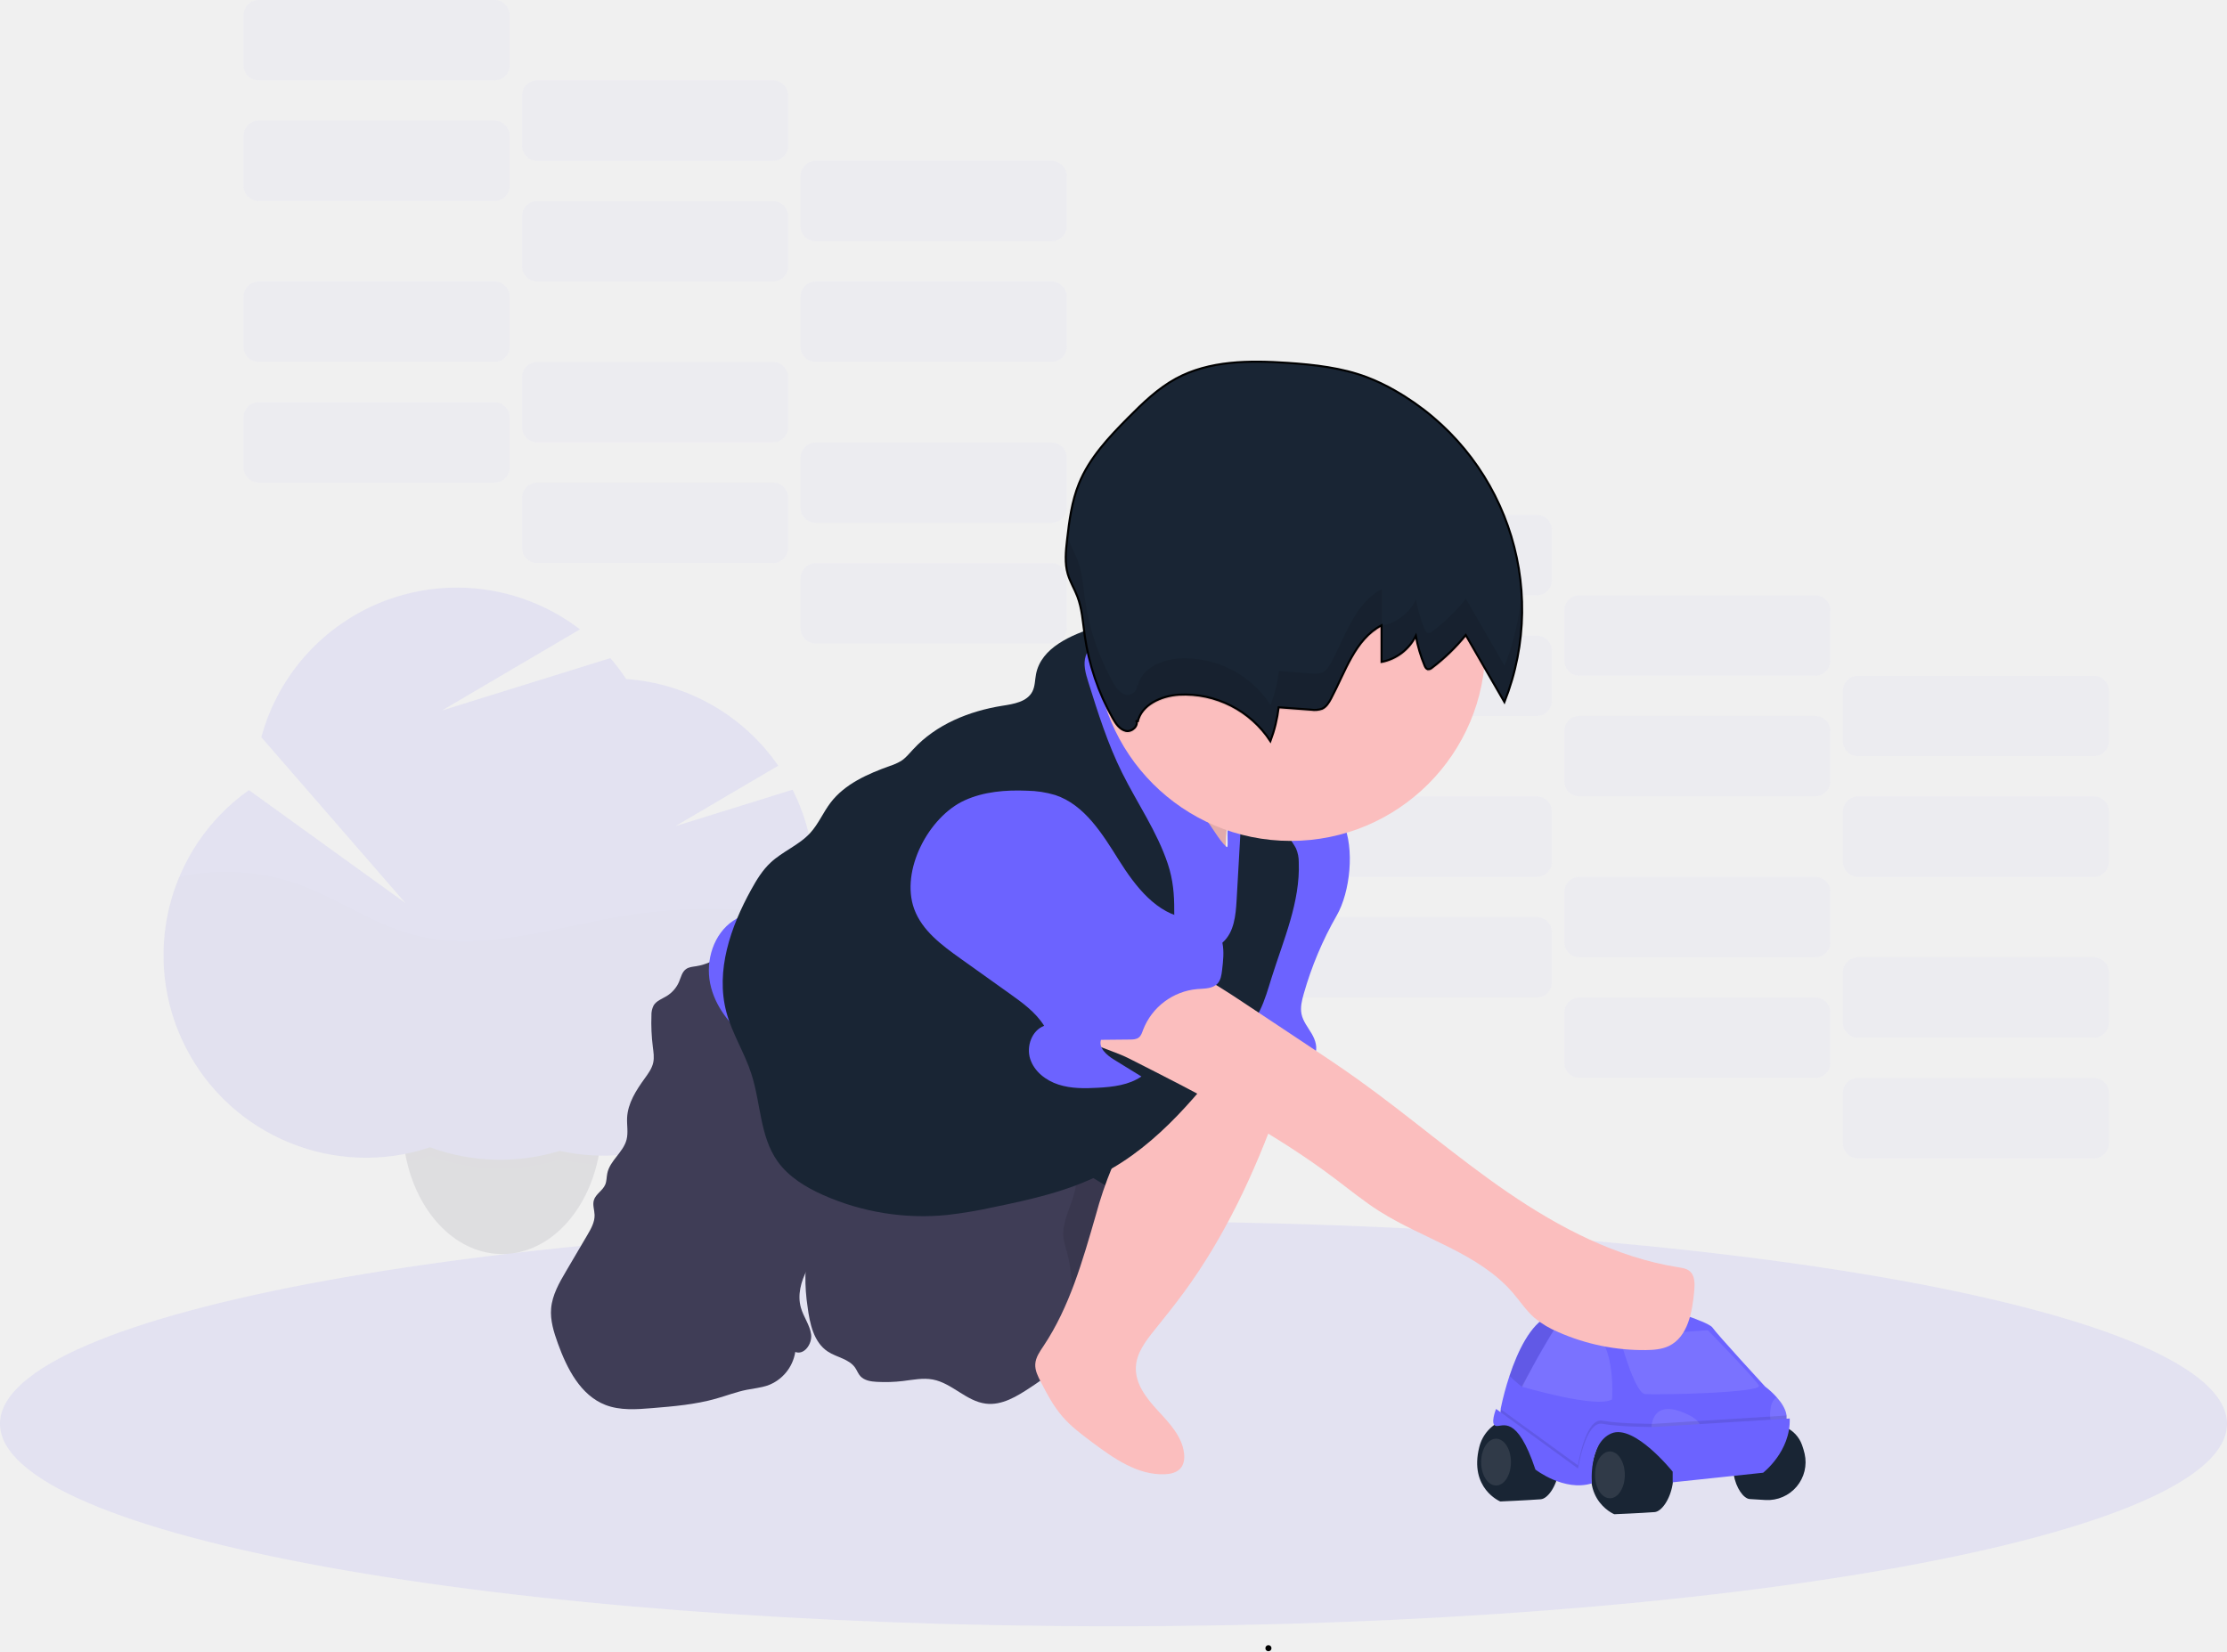
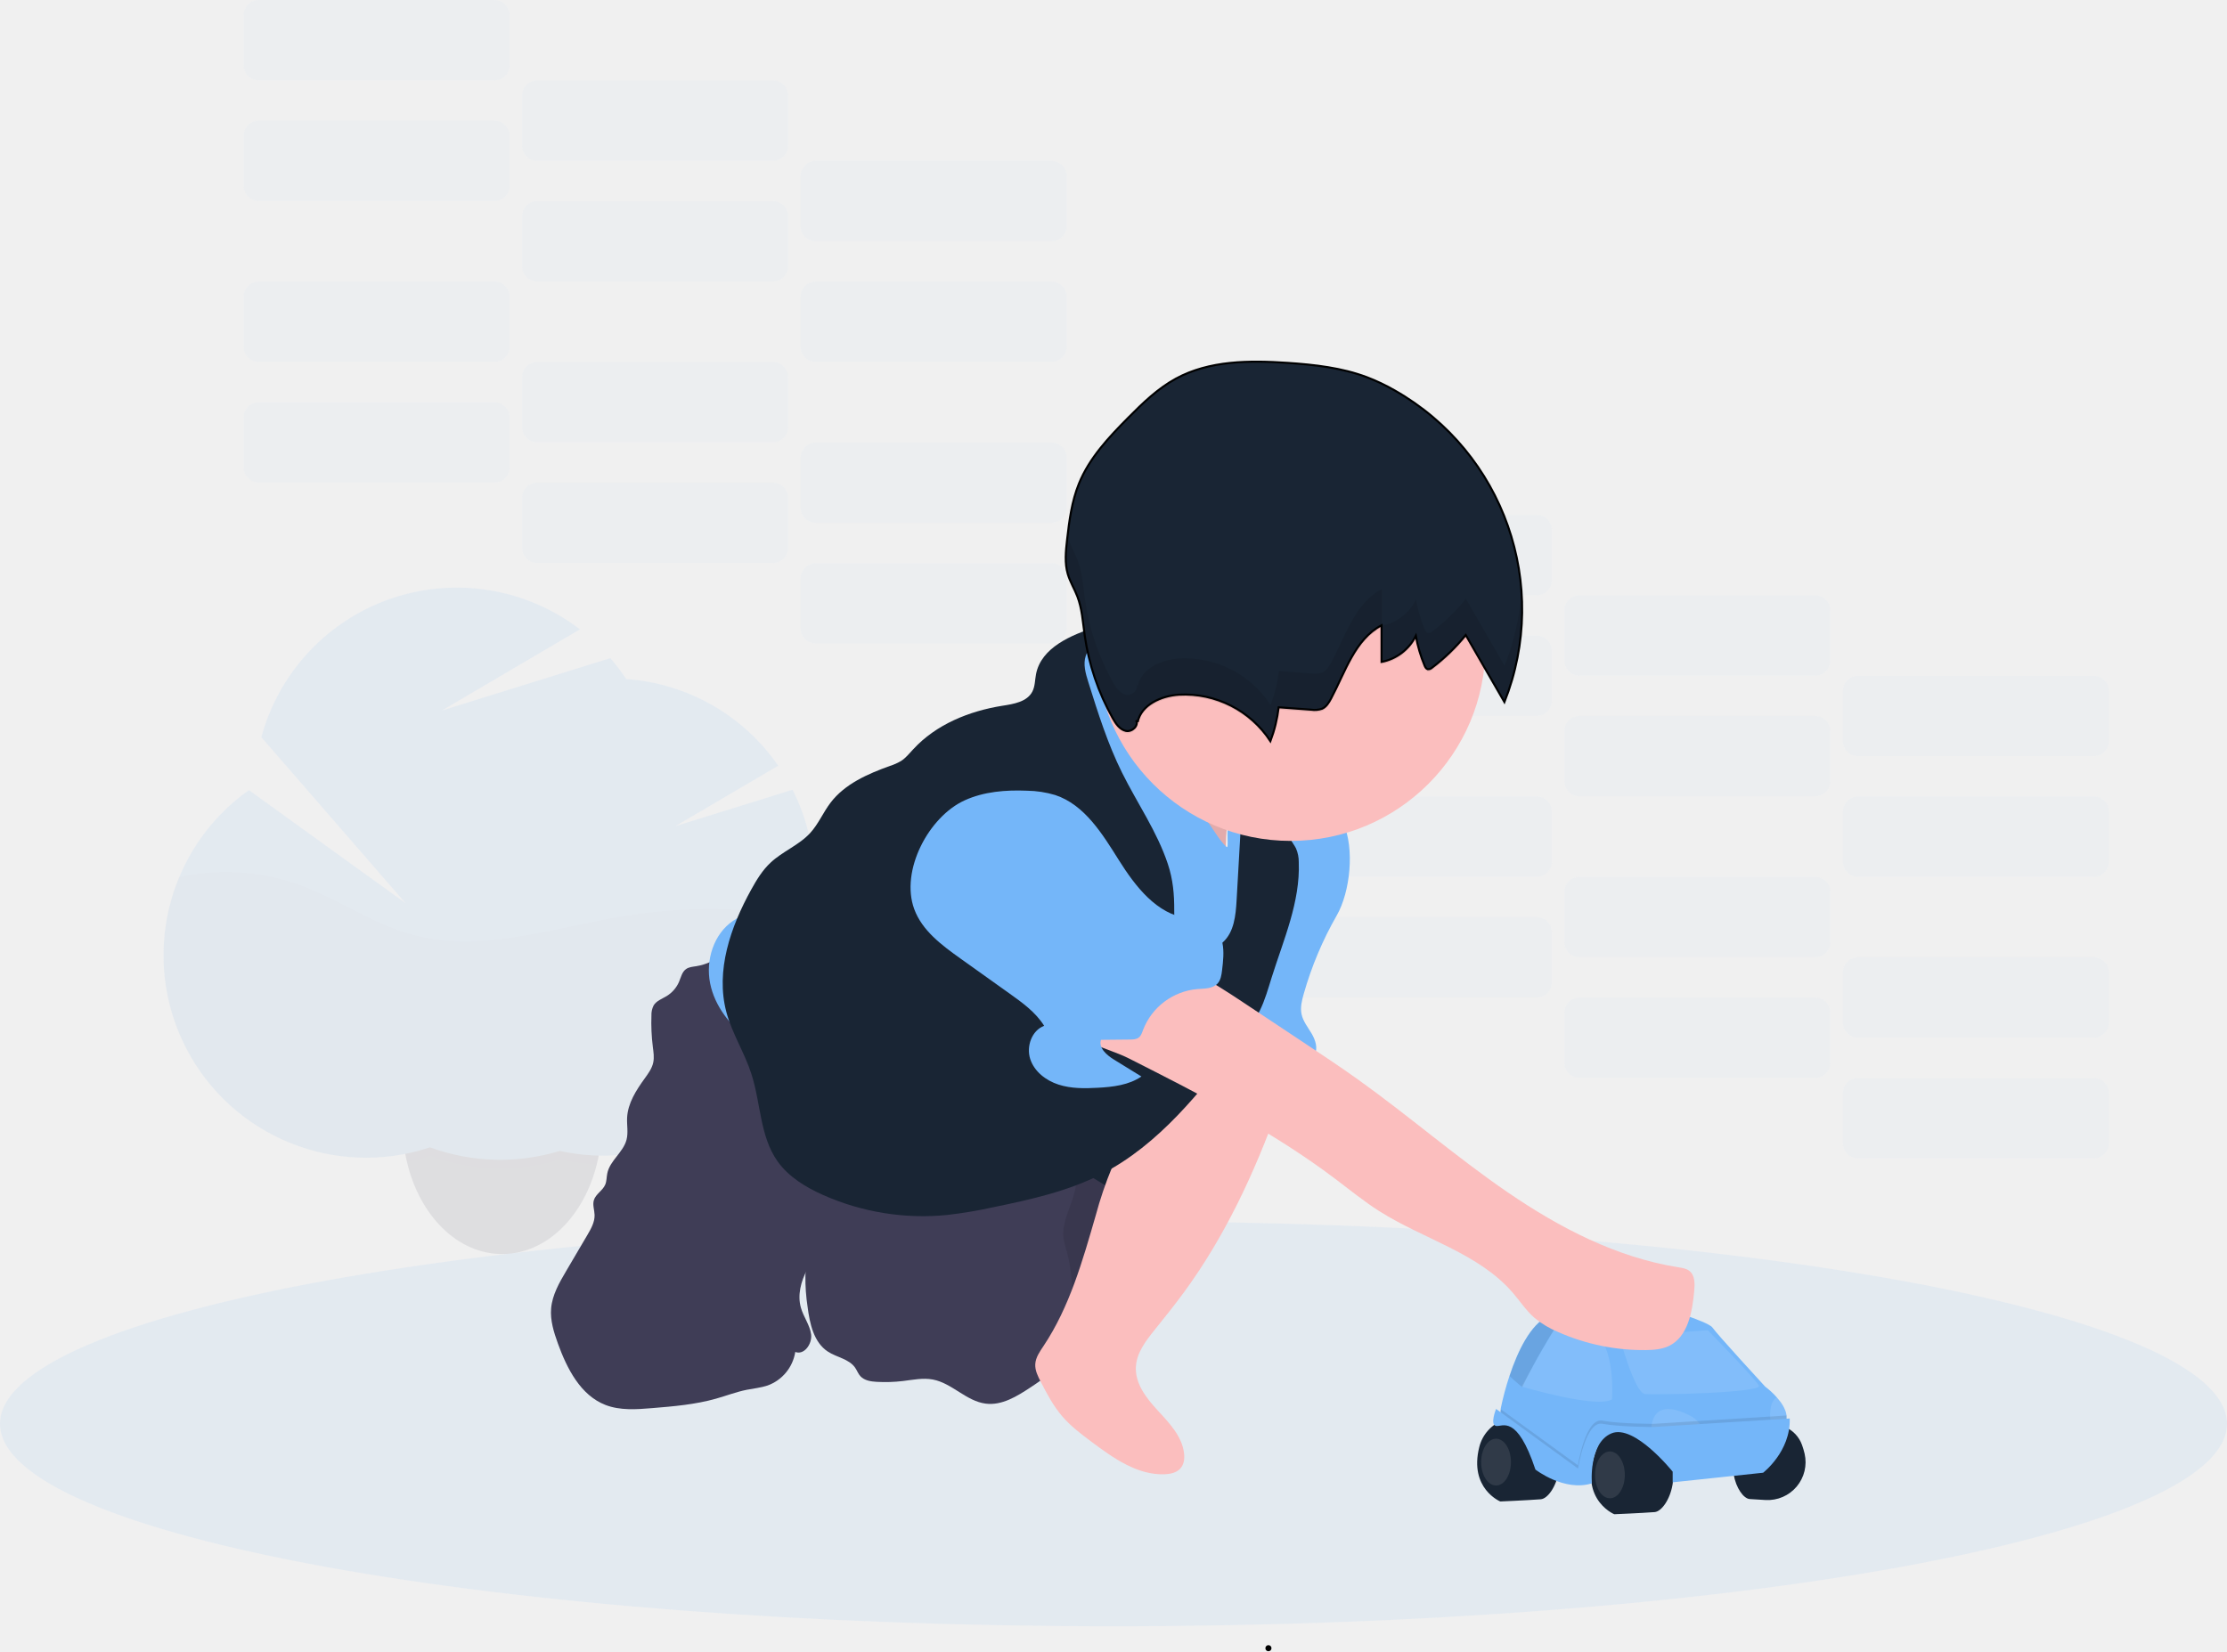
<svg xmlns="http://www.w3.org/2000/svg" id="a7bd4c2a-60cb-483d-8f1a-f087731eba23" data-name="Layer 1" width="1094" height="811.38" viewBox="0 0 1094 811.38">
  <g opacity="0.3">
    <rect x="631.64" y="450.62" width="130.73" height="39.52" rx="7.43" fill="#f2f2f2" />
    <rect x="768.45" y="490.14" width="130.73" height="39.52" rx="7.43" fill="#f2f2f2" />
    <rect x="905.27" y="529.67" width="130.73" height="39.52" rx="7.43" fill="#f2f2f2" />
    <rect x="631.64" y="391.33" width="130.73" height="39.52" rx="7.43" fill="#f2f2f2" />
    <rect x="768.45" y="430.86" width="130.73" height="39.52" rx="7.43" fill="#f2f2f2" />
    <rect x="905.27" y="470.38" width="130.73" height="39.52" rx="7.43" fill="#f2f2f2" />
    <rect x="631.64" y="312.29" width="130.73" height="39.52" rx="7.43" fill="#f2f2f2" />
    <rect x="768.45" y="351.81" width="130.73" height="39.52" rx="7.43" fill="#f2f2f2" />
    <rect x="905.27" y="391.33" width="130.73" height="39.52" rx="7.43" fill="#f2f2f2" />
    <rect x="631.64" y="253" width="130.73" height="39.52" rx="7.43" fill="#f2f2f2" />
    <rect x="768.45" y="292.52" width="130.73" height="39.52" rx="7.43" fill="#f2f2f2" />
    <rect x="905.27" y="332.05" width="130.73" height="39.52" rx="7.43" fill="#f2f2f2" />
-     <rect x="631.64" y="450.62" width="130.73" height="39.52" rx="7.43" fill="#6c63ff" opacity="0.1" />
-     <rect x="768.45" y="490.14" width="130.73" height="39.52" rx="7.43" fill="#6c63ff" opacity="0.1" />
-     <rect x="905.27" y="529.67" width="130.73" height="39.52" rx="7.43" fill="#6c63ff" opacity="0.1" />
-     <rect x="631.64" y="391.33" width="130.73" height="39.52" rx="7.43" fill="#6c63ff" opacity="0.1" />
-     <rect x="768.45" y="430.86" width="130.73" height="39.52" rx="7.43" fill="#6c63ff" opacity="0.1" />
-     <rect x="905.27" y="470.38" width="130.73" height="39.52" rx="7.43" fill="#6c63ff" opacity="0.1" />
-     <rect x="631.64" y="312.29" width="130.73" height="39.52" rx="7.43" fill="#6c63ff" opacity="0.1" />
-     <rect x="768.45" y="351.81" width="130.73" height="39.52" rx="7.43" fill="#6c63ff" opacity="0.1" />
-     <rect x="905.27" y="391.33" width="130.73" height="39.52" rx="7.43" fill="#6c63ff" opacity="0.1" />
-     <rect x="631.64" y="253" width="130.73" height="39.52" rx="7.43" fill="#6c63ff" opacity="0.1" />
-     <rect x="768.45" y="292.52" width="130.73" height="39.52" rx="7.43" fill="#6c63ff" opacity="0.1" />
-     <rect x="905.27" y="332.05" width="130.73" height="39.52" rx="7.43" fill="#6c63ff" opacity="0.1" />
+     <rect x="631.64" y="450.62" width="130.73" height="39.52" rx="7.43" fill="#74b6f9" opacity="0.1" />
+     <rect x="768.45" y="490.14" width="130.73" height="39.52" rx="7.43" fill="#74b6f9" opacity="0.1" />
+     <rect x="905.27" y="529.67" width="130.73" height="39.52" rx="7.43" fill="#74b6f9" opacity="0.1" />
+     <rect x="631.64" y="391.33" width="130.73" height="39.52" rx="7.43" fill="#74b6f9" opacity="0.1" />
+     <rect x="768.45" y="430.86" width="130.73" height="39.52" rx="7.43" fill="#74b6f9" opacity="0.1" />
+     <rect x="905.27" y="470.38" width="130.73" height="39.52" rx="7.43" fill="#74b6f9" opacity="0.1" />
+     <rect x="631.64" y="312.29" width="130.73" height="39.52" rx="7.43" fill="#74b6f9" opacity="0.1" />
+     <rect x="768.45" y="351.81" width="130.73" height="39.52" rx="7.43" fill="#74b6f9" opacity="0.1" />
+     <rect x="905.27" y="391.33" width="130.73" height="39.52" rx="7.43" fill="#74b6f9" opacity="0.1" />
+     <rect x="631.64" y="253" width="130.73" height="39.52" rx="7.43" fill="#74b6f9" opacity="0.1" />
+     <rect x="768.45" y="292.52" width="130.73" height="39.52" rx="7.43" fill="#74b6f9" opacity="0.1" />
+     <rect x="905.27" y="332.05" width="130.73" height="39.52" rx="7.43" fill="#74b6f9" opacity="0.1" />
  </g>
  <g opacity="0.3">
    <rect x="119.64" y="197.62" width="130.73" height="39.52" rx="7.43" fill="#f2f2f2" />
    <rect x="256.45" y="237.14" width="130.73" height="39.52" rx="7.43" fill="#f2f2f2" />
    <rect x="393.27" y="276.67" width="130.73" height="39.52" rx="7.43" fill="#f2f2f2" />
    <rect x="119.64" y="138.33" width="130.73" height="39.52" rx="7.43" fill="#f2f2f2" />
    <rect x="256.45" y="177.86" width="130.73" height="39.52" rx="7.43" fill="#f2f2f2" />
    <rect x="393.27" y="217.38" width="130.73" height="39.52" rx="7.43" fill="#f2f2f2" />
    <rect x="119.64" y="59.29" width="130.73" height="39.52" rx="7.43" fill="#f2f2f2" />
    <rect x="256.45" y="98.81" width="130.73" height="39.52" rx="7.43" fill="#f2f2f2" />
    <rect x="393.27" y="138.33" width="130.73" height="39.52" rx="7.43" fill="#f2f2f2" />
    <rect x="119.64" width="130.73" height="39.52" rx="7.43" fill="#f2f2f2" />
    <rect x="256.45" y="39.52" width="130.73" height="39.52" rx="7.43" fill="#f2f2f2" />
    <rect x="393.27" y="79.05" width="130.73" height="39.52" rx="7.43" fill="#f2f2f2" />
-     <rect x="119.64" y="197.62" width="130.73" height="39.52" rx="7.43" fill="#6c63ff" opacity="0.1" />
-     <rect x="256.45" y="237.14" width="130.73" height="39.52" rx="7.43" fill="#6c63ff" opacity="0.1" />
-     <rect x="393.27" y="276.67" width="130.73" height="39.52" rx="7.43" fill="#6c63ff" opacity="0.1" />
-     <rect x="119.64" y="138.33" width="130.73" height="39.52" rx="7.43" fill="#6c63ff" opacity="0.1" />
-     <rect x="256.45" y="177.86" width="130.73" height="39.52" rx="7.43" fill="#6c63ff" opacity="0.1" />
-     <rect x="393.27" y="217.38" width="130.73" height="39.52" rx="7.43" fill="#6c63ff" opacity="0.1" />
-     <rect x="119.64" y="59.29" width="130.73" height="39.52" rx="7.43" fill="#6c63ff" opacity="0.1" />
-     <rect x="256.45" y="98.81" width="130.73" height="39.52" rx="7.43" fill="#6c63ff" opacity="0.1" />
-     <rect x="393.27" y="138.33" width="130.73" height="39.52" rx="7.43" fill="#6c63ff" opacity="0.1" />
-     <rect x="119.64" width="130.73" height="39.52" rx="7.43" fill="#6c63ff" opacity="0.1" />
-     <rect x="256.45" y="39.52" width="130.73" height="39.52" rx="7.43" fill="#6c63ff" opacity="0.1" />
-     <rect x="393.27" y="79.05" width="130.73" height="39.52" rx="7.43" fill="#6c63ff" opacity="0.1" />
+     <rect x="119.64" y="197.62" width="130.73" height="39.52" rx="7.43" fill="#74b6f9" opacity="0.1" />
+     <rect x="256.45" y="237.14" width="130.73" height="39.52" rx="7.43" fill="#74b6f9" opacity="0.1" />
+     <rect x="393.27" y="276.67" width="130.73" height="39.52" rx="7.43" fill="#74b6f9" opacity="0.1" />
+     <rect x="119.64" y="138.33" width="130.73" height="39.52" rx="7.43" fill="#74b6f9" opacity="0.1" />
+     <rect x="256.45" y="177.86" width="130.73" height="39.52" rx="7.43" fill="#74b6f9" opacity="0.1" />
+     <rect x="393.27" y="217.38" width="130.73" height="39.52" rx="7.43" fill="#74b6f9" opacity="0.1" />
+     <rect x="119.64" y="59.29" width="130.73" height="39.52" rx="7.43" fill="#74b6f9" opacity="0.1" />
+     <rect x="256.45" y="98.81" width="130.73" height="39.52" rx="7.43" fill="#74b6f9" opacity="0.1" />
+     <rect x="393.27" y="138.33" width="130.73" height="39.52" rx="7.43" fill="#74b6f9" opacity="0.1" />
+     <rect x="119.64" width="130.73" height="39.52" rx="7.43" fill="#74b6f9" opacity="0.1" />
+     <rect x="256.45" y="39.52" width="130.73" height="39.52" rx="7.43" fill="#74b6f9" opacity="0.1" />
+     <rect x="393.27" y="79.05" width="130.73" height="39.52" rx="7.43" fill="#74b6f9" opacity="0.1" />
  </g>
  <g opacity="0.1">
    <path d="M348.61,597.26a80.56,80.56,0,0,1-1.74,16.87c-.22,1-.46,2.07-.7,3.07-6.17,24.77-23.6,42.89-44.39,44-.69,0-1.39.06-2.11.06-22,0-40.58-19-46.71-45.08-.18-.7-.33-1.39-.48-2.09a80.56,80.56,0,0,1-1.74-16.87c0-35.39,21.9-64,48.93-64S348.61,561.87,348.61,597.26Z" transform="translate(-53 -45.06)" fill="#3f3d56" />
    <path d="M348.61,597.26a80.56,80.56,0,0,1-1.74,16.87c-.22,1-.46,2.07-.7,3.07-.74,0-1.46,0-2.19-.09a99.36,99.36,0,0,1-16-2.19,98.49,98.49,0,0,1-14.27,3.26,100.29,100.29,0,0,1-11.18,1c-1.26,0-2.52.07-3.78.07a102.12,102.12,0,0,1-13.4-.89,99,99,0,0,1-21-5.22,98.21,98.21,0,0,1-11.35,3c-.18-.7-.33-1.39-.48-2.09a80.56,80.56,0,0,1-1.74-16.87c0-35.39,21.9-64,48.93-64S348.61,561.87,348.61,597.26Z" transform="translate(-53 -45.06)" opacity="0.1" />
-     <path d="M453,477.93a99.07,99.07,0,0,0-10.65-44.82L384.8,451l50.51-29.7a99.37,99.37,0,0,0-74.72-42.59,99.69,99.69,0,0,0-7.75-10.27l-82.73,25.73,67.79-39.86a99.47,99.47,0,0,0-156.52,53l70.81,81.51L175.27,433.3a99.48,99.48,0,0,0,89,175.52A100,100,0,0,0,328,610.57a99.52,99.52,0,0,0,121-97.12c0-2.21-.08-4.4-.22-6.58A99.47,99.47,0,0,0,453,477.93Z" transform="translate(-53 -45.06)" fill="#6c63ff" />
+     <path d="M453,477.93a99.07,99.07,0,0,0-10.65-44.82L384.8,451l50.51-29.7a99.37,99.37,0,0,0-74.72-42.59,99.69,99.69,0,0,0-7.75-10.27l-82.73,25.73,67.79-39.86a99.47,99.47,0,0,0-156.52,53l70.81,81.51L175.27,433.3a99.48,99.48,0,0,0,89,175.52A100,100,0,0,0,328,610.57a99.52,99.52,0,0,0,121-97.12c0-2.21-.08-4.4-.22-6.58A99.47,99.47,0,0,0,453,477.93Z" transform="translate(-53 -45.06)" fill="#74b6f9" />
    <path d="M451.29,496.38a265,265,0,0,0-92.09-1.17c-34.55,5.72-69.87,18.29-103.67,9.1-19.83-5.4-37-17.88-56.35-24.8A106.81,106.81,0,0,0,141,476,99.52,99.52,0,0,0,264.3,608.82,100,100,0,0,0,328,610.57a99.52,99.52,0,0,0,121-97.12c0-2.21-.08-4.4-.22-6.58A98.49,98.49,0,0,0,451.29,496.38Z" transform="translate(-53 -45.06)" opacity="0.1" />
  </g>
-   <ellipse cx="547" cy="699.6" rx="547" ry="99.5" fill="#6c63ff" opacity="0.1" />
+   <ellipse cx="547" cy="699.6" rx="547" ry="99.5" fill="#74b6f9" opacity="0.1" />
  <path d="M779.68,756.13a19,19,0,0,1,29.42-11l.78.57c16.73,12.54,6.8,35.54,0,36.06S790,782.84,790,782.84,774.59,776.48,779.68,756.13Z" transform="translate(-53 -45.06)" fill="#192534" />
-   <path d="M930.62,740.5v4.18s-68,4.7-75.26,4.7H841.77s-.2.21-.53.59c-.56.63-1.51,1.74-2.56,3.12-2.14,2.78-4.69,6.66-5.28,9.88-1,5.75-4.7,7.84-4.7,7.84l-13.59-3.65L802,751.48l-1.91-1.84-5.44-5.19L790,740l.23-2.5,0-.38a141.85,141.85,0,0,1,4.26-15.88c0-.14.09-.29.14-.43,3.77-11.32,10.06-25.07,19.12-29.16.69-.31,1.41-.61,2.18-.88l.92-.32c17.38-5.82,50.22-3.51,50.22-3.51s25.08,7.32,27.18,10.46,25.87,29,25.87,29a39,39,0,0,1,5.74,5.31C928.09,734.18,930.16,737.29,930.62,740.5Z" transform="translate(-53 -45.06)" fill="#6c63ff" />
+   <path d="M930.62,740.5v4.18s-68,4.7-75.26,4.7H841.77s-.2.21-.53.59c-.56.63-1.51,1.74-2.56,3.12-2.14,2.78-4.69,6.66-5.28,9.88-1,5.75-4.7,7.84-4.7,7.84l-13.59-3.65L802,751.48l-1.91-1.84-5.44-5.19L790,740l.23-2.5,0-.38a141.85,141.85,0,0,1,4.26-15.88c0-.14.09-.29.14-.43,3.77-11.32,10.06-25.07,19.12-29.16.69-.31,1.41-.61,2.18-.88l.92-.32c17.38-5.82,50.22-3.51,50.22-3.51s25.08,7.32,27.18,10.46,25.87,29,25.87,29a39,39,0,0,1,5.74,5.31C928.09,734.18,930.16,737.29,930.62,740.5Z" transform="translate(-53 -45.06)" fill="#74b6f9" />
  <ellipse cx="734.93" cy="718.44" rx="7.32" ry="11.5" fill="#fff" opacity="0.1" />
  <path d="M818.25,695.55s-6,9.2-12.34,21a.41.41,0,0,0,0,.09c-1.69,3.14-3.41,6.45-5.05,9.84l-.07.16s-3.47-2.75-6.2-5.43c0-.14.09-.29.14-.43,3.77-11.32,10.06-25.07,19.12-29.16.69-.31,1.41-.61,2.18-.88Z" transform="translate(-53 -45.06)" opacity="0.1" />
  <path d="M800.48,726.39s37.11,11,44.42,6.27c0,0,2.62-33.45-14.63-35.54,0,0-9.93-2.62-12-1S800.48,726.39,800.48,726.39Z" transform="translate(-53 -45.06)" fill="#fff" opacity="0.1" />
  <path d="M848.56,701.82s7.32,27.7,12.55,28.23,58-.53,55.92-4.19-25.09-27.17-25.09-27.17Z" transform="translate(-53 -45.06)" fill="#fff" opacity="0.1" />
  <path d="M839.58,751.94s9.5-12.49,26.23.06,6.79,35.54,0,36.06S846,789.11,846,789.11,825.37,780.63,839.58,751.94Z" transform="translate(-53 -45.06)" fill="#192534" />
  <path d="M938.25,755.12a15.14,15.14,0,0,0-20.47-8.78,29.27,29.27,0,0,0-5.28,3.21c-14.89,11.16-6,31.63,0,32.1,2.17.16,5.06.33,7.87.48a18.62,18.62,0,0,0,19.14-22.74A39.18,39.18,0,0,0,938.25,755.12Z" transform="translate(-53 -45.06)" fill="#192534" />
  <ellipse cx="790.86" cy="724.71" rx="7.32" ry="11.5" fill="#fff" opacity="0.1" />
  <path d="M864.24,747.82s-1-15.16,15.16-8.89S885.15,752,885.15,752Z" transform="translate(-53 -45.06)" fill="#fff" opacity="0.1" />
  <path d="M930.62,740.5v2.09l-2.61,1-5.33-1s-1.14-8.56,3.23-11C928.09,734.18,930.16,737.29,930.62,740.5Z" transform="translate(-53 -45.06)" fill="#fff" opacity="0.1" />
  <path d="M930.62,740.6v4.08s-68,4.7-75.26,4.7h-.06c-3.76-2-7.52-2.89-10.68-1.56a11.69,11.69,0,0,0-2.69,1.56c-.24.19-.47.39-.69.59a14.26,14.26,0,0,0-2.56,3.12C834,760.66,835,772.38,835,772.38c-13.59,4.18-27.7-6.79-27.7-6.79-2.56-7.68-4.95-12.69-7.14-16-2-3-3.82-4.47-5.44-5.19L790,740l.23-2.5,37.93,27.58s3.66-23.52,12-21.95,25.09,1.57,25.09,1.57Z" transform="translate(-53 -45.06)" opacity="0.1" />
-   <path d="M787.93,737.36s-3.14,7.84,0,8.37,10.19-6,19.34,21.43c0,0,14.11,11,27.7,6.79,0,0-1.62-19.86,9.65-24.57s30.07,18.82,30.07,18.82v5.23l44.43-4.71s13.59-10.45,13.07-26.65l-66.9,4.18s-16.73,0-25.09-1.57-12,22-12,22Z" transform="translate(-53 -45.06)" fill="#6c63ff" />
+   <path d="M787.93,737.36s-3.14,7.84,0,8.37,10.19-6,19.34,21.43c0,0,14.11,11,27.7,6.79,0,0-1.62-19.86,9.65-24.57s30.07,18.82,30.07,18.82v5.23l44.43-4.71s13.59-10.45,13.07-26.65l-66.9,4.18s-16.73,0-25.09-1.57-12,22-12,22Z" transform="translate(-53 -45.06)" fill="#74b6f9" />
  <rect x="518.81" y="549.35" width="55.93" height="55.93" rx="27.96" fill="#192534" />
  <path d="M585.13,694.34c3.75-3.29,7.56-6.64,10.26-10.83,2.48-3.84,3.94-8.23,5.31-12.59q5.87-18.69,10.11-37.85c-15.39-2.35-26.88-15.94-41.93-19.93-.36-.1-11.87,69.06-12.71,75.38-.69,5.22-6.65,30.15.14,30.29,3.63.08,11.21-9,13.89-11.39Z" transform="translate(-53 -45.06)" fill="#3f3d56" />
  <path d="M585.13,694.34c3.75-3.29,7.56-6.64,10.26-10.83,2.48-3.84,3.94-8.23,5.31-12.59q5.87-18.69,10.11-37.85c-15.39-2.35-26.88-15.94-41.93-19.93-.36-.1-11.87,69.06-12.71,75.38-.69,5.22-6.65,30.15.14,30.29,3.63.08,11.21-9,13.89-11.39Z" transform="translate(-53 -45.06)" opacity="0.1" />
  <path d="M394.94,519.84c-1.7.26-3.5.39-4.9,1.38-2,1.4-2.51,4-3.46,6.26a15.33,15.33,0,0,1-6.05,7c-2.29,1.4-5.08,2.34-6.45,4.64a10.23,10.23,0,0,0-1.07,5,95.89,95.89,0,0,0,.69,15.34c.32,2.55.74,5.15.21,7.66-.61,2.93-2.45,5.42-4.2,7.85-4.2,5.81-8.31,12.19-8.65,19.35-.17,3.6.63,7.29-.28,10.78-1.61,6.19-8.17,10.23-9.45,16.49-.38,1.85-.28,3.81-1,5.54-1.26,3-4.73,4.64-5.62,7.73-.67,2.32.31,4.77.38,7.18.1,3.53-1.75,6.79-3.53,9.83l-10.41,17.7c-3.38,5.74-6.84,11.74-7.41,18.38-.51,5.89,1.32,11.72,3.33,17.28,4.47,12.35,11.11,25.43,23.36,30.18,7.21,2.8,15.24,2.2,22.95,1.56,10.56-.87,21.19-1.76,31.38-4.65,5.05-1.43,10-3.34,15.1-4.36,3.4-.67,6.89-1,10.17-2.09a21,21,0,0,0,13.64-16.5c4.36,1.72,8.4-4,7.78-8.64s-3.74-8.57-5-13.07c-1.8-6.21,0-12.95,3-18.67s7.14-10.78,10.41-16.35a62.29,62.29,0,0,0,7.48-20.16c1.75-9.59,1.22-19.44.68-29.17l-2.06-37.19c-.38-6.81-.81-13.84-3.81-20-3.29-6.71-9.29-11.63-15.28-16.1a254.86,254.86,0,0,0-27.75-18.38c-6.22-3.48-5.78-2.13-10.73,2A27.58,27.58,0,0,1,394.94,519.84Z" transform="translate(-53 -45.06)" fill="#3f3d56" />
  <path d="M479,623.31c-7.07,5.58-14.23,11.24-19.67,18.42a53.29,53.29,0,0,0-10.68,30.19,93.06,93.06,0,0,0,1.07,15.27c1.07,8.25,3,17.44,9.95,22,4.38,2.87,10.4,3.59,13.39,7.89.94,1.35,1.49,3,2.59,4.19,2,2.16,5.12,2.63,8,2.79a74.15,74.15,0,0,0,12.9-.4c4.89-.59,9.86-1.66,14.7-.74,9.42,1.77,16.45,10.66,26,11.85,7.93,1,15.36-3.61,22-8,6.85-4.53,14-9.38,17.71-16.71,3.61-7.12,3.41-15.5,3.13-23.49-.31-8.87-.63-17.85-3-26.41a46.42,46.42,0,0,1-1.69-6.86c-.71-6,2-11.9,4-17.64,3.11-8.73,4.47-19.49-1.71-26.39-2.61-2.92-6.24-4.72-9.92-6-16.25-5.84-34.19-3.62-50.86-1C501,604.68,491.48,613.48,479,623.31Z" transform="translate(-53 -45.06)" fill="#3f3d56" />
  <path d="M616.8,588.75c-6.44,9.67-12.9,19.41-17.55,30a193.17,193.17,0,0,0-8,23.6c-6.42,22.19-12.79,44.86-25.61,64.07-1.84,2.76-3.88,5.63-4.07,8.94-.18,3.1,1.3,6,2.73,8.76,3,5.84,6.14,11.74,10.42,16.76s9.4,8.82,14.56,12.7c10.71,8,22.61,16.48,36,15.88,2.77-.13,5.73-.77,7.58-2.84s2.11-4.93,1.78-7.59c-1-8.23-7.2-14.7-12.82-20.8S610.55,725,611,716.68c.35-6.87,4.85-12.73,9.16-18.09,4.93-6.14,9.87-12.27,14.52-18.62,20.11-27.45,34.63-58.66,46.14-90.69,4.85-13.52,9.26-27.72,7.75-42-11-2.7-33-11.72-42.29-2.41-5.63,5.64-9.61,14-14,20.65Z" transform="translate(-53 -45.06)" fill="#fbbebe" />
-   <path d="M709.68,494.86a171.6,171.6,0,0,0-16.24,38.6c-.93,3.26-1.76,6.7-1.05,10,.77,3.54,3.18,6.45,5,9.57s3.1,7.07,1.45,10.29c-7.8.61-15.53-1.52-23.07-3.63l-23.64-6.6a12.2,12.2,0,0,1-5.35-2.48c-2.74-2.59-2.53-6.94-2-10.66,4.63-30.46,19.5-58.54,25.07-88.83.81-4.37,1.66-9.21,5.14-12,10-7.9,32.64-1.21,37.82,10.23C718.6,462.05,716.23,483.45,709.68,494.86Z" transform="translate(-53 -45.06)" fill="#6c63ff" />
+   <path d="M709.68,494.86a171.6,171.6,0,0,0-16.24,38.6c-.93,3.26-1.76,6.7-1.05,10,.77,3.54,3.18,6.45,5,9.57s3.1,7.07,1.45,10.29c-7.8.61-15.53-1.52-23.07-3.63l-23.64-6.6a12.2,12.2,0,0,1-5.35-2.48c-2.74-2.59-2.53-6.94-2-10.66,4.63-30.46,19.5-58.54,25.07-88.83.81-4.37,1.66-9.21,5.14-12,10-7.9,32.64-1.21,37.82,10.23C718.6,462.05,716.23,483.45,709.68,494.86Z" transform="translate(-53 -45.06)" fill="#74b6f9" />
  <path d="M583.13,390.76c-.89.46-1.89,1-2.16,1.94a3.52,3.52,0,0,0,.94,2.83L592,409.73c9.95,14,19.92,28.09,31.43,40.86a221.9,221.9,0,0,0,28.44,26.46c2.88,2.24,5.95,4.57,7.36,7.94a76.53,76.53,0,0,1,3.12-56.77c3.3-7,7.66-13.49,11.09-20.45a2.91,2.91,0,0,0-1.59-4.72c-8.74-4.5-18.3-7.22-27-11.8-6.83-3.6-13-8.28-19.13-12.89-5.47-4.11-12.75-11.37-19.5-13.1-7.29-1.88-7,4.77-9.35,10.32A30.62,30.62,0,0,1,583.13,390.76Z" transform="translate(-53 -45.06)" fill="#fbbebe" />
  <path d="M583.13,390.76c-.89.46-1.89,1-2.16,1.94a3.52,3.52,0,0,0,.94,2.83L592,409.73c9.95,14,19.92,28.09,31.43,40.86a221.9,221.9,0,0,0,28.44,26.46c2.88,2.24,5.95,4.57,7.36,7.94a76.53,76.53,0,0,1,3.12-56.77c3.3-7,7.66-13.49,11.09-20.45a2.91,2.91,0,0,0-1.59-4.72c-8.74-4.5-18.3-7.22-27-11.8-6.83-3.6-13-8.28-19.13-12.89-5.47-4.11-12.75-11.37-19.5-13.1-7.29-1.88-7,4.77-9.35,10.32A30.62,30.62,0,0,1,583.13,390.76Z" transform="translate(-53 -45.06)" opacity="0.1" />
-   <path d="M645,447.35c-4.57-5.16-10.74-8.57-16.15-12.85-7.78-6.16-13.93-14.1-19.87-22.05-10.9-14.63-21.89-32.55-16.46-50-5.77-.56-10.75,4.18-13.47,9.29s-4.12,10.93-7.51,15.62c-5.15,7.13-13.91,10.45-22.07,13.71a359.68,359.68,0,0,0-51.82,25.75c-6.65,4-13.27,8.29-18.35,14.15-5.44,6.25-8.85,14-13.47,20.85-9,13.47-22.68,23.58-37.86,29.3-5,1.9-10.36,3.38-14.83,6.4-9.58,6.47-13.57,19.37-11.3,30.71s10,21,19.29,27.86S441,567,451.72,571q13.48,4.95,27.13,9.44A155.77,155.77,0,0,0,499.34,586c12.79,2.35,25.94,1.77,38.87,3.2,11.82,1.3,23.43,4.29,35.3,5.12s24.44-.75,34.11-7.66c7.69-5.49,12.81-13.78,17.54-22A598.86,598.86,0,0,0,658,499c2.83-6.67,29.09-44.45,22.55-49.33-32.93-24.57-22,14.47-25.14,11.47C651.21,457.12,648.8,451.64,645,447.35Z" transform="translate(-53 -45.06)" fill="#6c63ff" />
+   <path d="M645,447.35c-4.57-5.16-10.74-8.57-16.15-12.85-7.78-6.16-13.93-14.1-19.87-22.05-10.9-14.63-21.89-32.55-16.46-50-5.77-.56-10.75,4.18-13.47,9.29s-4.12,10.93-7.51,15.62c-5.15,7.13-13.91,10.45-22.07,13.71a359.68,359.68,0,0,0-51.82,25.75c-6.65,4-13.27,8.29-18.35,14.15-5.44,6.25-8.85,14-13.47,20.85-9,13.47-22.68,23.58-37.86,29.3-5,1.9-10.36,3.38-14.83,6.4-9.58,6.47-13.57,19.37-11.3,30.71s10,21,19.29,27.86S441,567,451.72,571q13.48,4.95,27.13,9.44A155.77,155.77,0,0,0,499.34,586c12.79,2.35,25.94,1.77,38.87,3.2,11.82,1.3,23.43,4.29,35.3,5.12s24.44-.75,34.11-7.66c7.69-5.49,12.81-13.78,17.54-22A598.86,598.86,0,0,0,658,499c2.83-6.67,29.09-44.45,22.55-49.33-32.93-24.57-22,14.47-25.14,11.47C651.21,457.12,648.8,451.64,645,447.35Z" transform="translate(-53 -45.06)" fill="#74b6f9" />
  <path d="M604.21,424.75c-7.07-14.22-11.85-29.44-16.6-44.58-1.31-4.2-2.63-8.74-1.22-12.9,1.7-5,7.14-9.27,5.54-14.28-12.72,4-27.49,10.27-30,23.38-.55,2.86-.45,5.91-1.78,8.49-2.59,5.06-9.19,6.14-14.8,7-16.32,2.61-32.54,9.19-43.72,21.36-1.88,2-3.65,4.27-6,5.77a26.06,26.06,0,0,1-5.39,2.4c-10.94,3.93-22.19,8.83-29.23,18.08-3.63,4.76-5.95,10.47-10,14.89-5.48,6-13.55,9-19.48,14.59-4,3.72-6.85,8.44-9.49,13.21-10.16,18.36-17.61,39.89-12.22,60.18,2.81,10.61,9,20.06,12.33,30.52,4.59,14.25,4.14,30.5,12.75,42.75,5.43,7.7,13.83,12.79,22.43,16.63a120.63,120.63,0,0,0,61,9.82,227.23,227.23,0,0,0,23-3.88c18.13-3.74,36.45-7.81,52.92-16.27,28.09-14.43,48.3-40.22,67.6-65.22,3.67-4.76,7.37-9.56,10-15,2.57-5.19,4.12-10.81,5.85-16.33,5.85-18.61,14.08-37.14,13.31-56.62a16.64,16.64,0,0,0-1.35-6.79c-.78-1.6-2-3-2.69-4.61-1.22-2.88-.67-6.21-1.53-9.22-2.39-8.4-13.43-10-22.17-9.93l-2.8,49.29c-.43,7.4-1.22,15.61-6.73,20.57a14.63,14.63,0,0,1-17.24,1.35c-5.88-3.81-6.71-10.46-6.67-16.83.06-8-.59-15.33-3.14-23C621.41,453.66,611.63,439.7,604.21,424.75Z" transform="translate(-53 -45.06)" fill="#192534" />
  <path d="M607.69,565.21c34.82,17.65,69.84,35.43,101,58.93,7.2,5.42,14.2,11.16,21.81,16,21.81,13.86,48.87,20.61,65.7,40.21,3.54,4.11,6.54,8.73,10.62,12.29a45.77,45.77,0,0,0,11.74,7,103.55,103.55,0,0,0,42.94,8.81c3.87-.05,7.85-.34,11.33-2,9.37-4.54,11.5-16.7,12.45-27.07.32-3.51.39-7.65-2.37-9.83-1.49-1.17-3.46-1.47-5.33-1.76-30.41-4.8-58.47-19.44-83.88-36.83S745,593.27,719.94,575.38c-8.81-6.29-17.83-12.28-26.85-18.27L663.9,537.73c-15.44-10.25-31.7-20.81-50.14-22.74a6.65,6.65,0,0,0-3.14.21c-1.62.63-2.52,2.31-3.31,3.85-5.41,10.54-12,20.11-18.63,29.87-3.55,5.22-3.95,6.57,2.17,9.36C596.36,560.8,602.2,562.43,607.69,565.21Z" transform="translate(-53 -45.06)" fill="#fbbebe" />
  <path d="M676.11,856.44a1.5,1.5,0,0,0,0-3,1.5,1.5,0,0,0,0,3Z" transform="translate(-53 -45.06)" />
  <circle cx="634.05" cy="317.55" r="95.65" fill="#fbbebe" />
  <path d="M611.87,399.91c1.7-8.59,11.56-12.93,20.29-13.51a50.35,50.35,0,0,1,44.92,22.84,70.75,70.75,0,0,0,4.06-16.64l16,1.19a11.08,11.08,0,0,0,5.32-.48c2.06-.92,3.33-3,4.4-5,7-13.07,11.68-29.11,24.82-36l0,18a23.92,23.92,0,0,0,16.83-12.79,70.68,70.68,0,0,0,4.28,14.53c.32.78.77,1.64,1.58,1.84a2.8,2.8,0,0,0,2.16-.79,95.61,95.61,0,0,0,16.51-16l19,32.94a123.74,123.74,0,0,0-53.82-153.09,97.21,97.21,0,0,0-13.71-6.53c-12.37-4.66-25.7-6.15-38.89-7.05-18.75-1.28-38.54-1.23-55,7.76-8.85,4.83-16.2,11.95-23.3,19.11-9.6,9.66-19.2,19.87-24.31,32.5-3.53,8.72-4.74,18.17-5.81,27.51-.65,5.65-1.25,11.49.36,16.94,1.12,3.77,3.23,7.16,4.65,10.83,2.36,6.1,2.73,12.76,3.64,19.24A116.1,116.1,0,0,0,599.64,398c1.5,2.67,3.42,5.51,6.41,6.19s6.58-2.62,5-5.22" transform="translate(-53 -45.06)" fill="#192534" />
  <path d="M611.87,399.91c1.7-8.59,11.56-12.93,20.29-13.51a50.35,50.35,0,0,1,44.92,22.84,70.75,70.75,0,0,0,4.06-16.64l16,1.19a11.08,11.08,0,0,0,5.32-.48c2.06-.92,3.33-3,4.4-5,7-13.07,11.68-29.11,24.82-36l0,18a23.92,23.92,0,0,0,16.83-12.79,70.68,70.68,0,0,0,4.28,14.53c.32.78.77,1.64,1.58,1.84a2.8,2.8,0,0,0,2.16-.79,95.61,95.61,0,0,0,16.51-16l19,32.94a123.74,123.74,0,0,0-53.82-153.09,97.21,97.21,0,0,0-13.71-6.53c-12.37-4.66-25.7-6.15-38.89-7.05-18.75-1.28-38.54-1.23-55,7.76-8.85,4.83-16.2,11.95-23.3,19.11-9.6,9.66-19.2,19.87-24.31,32.5-3.53,8.72-4.74,18.17-5.81,27.51-.65,5.65-1.25,11.49.36,16.94,1.12,3.77,3.23,7.16,4.65,10.83,2.36,6.1,2.73,12.76,3.64,19.24A116.1,116.1,0,0,0,599.64,398c1.5,2.67,3.42,5.51,6.41,6.19s6.58-2.62,5-5.22" transform="translate(-53 -45.06)" fill="none" stroke="#000" stroke-miterlimit="10" />
-   <path d="M502.09,491.71c3.86,10.61,13.56,17.81,22.76,24.37l24,17.12c6.38,4.55,12.93,9.27,17.08,15.91-6.07,2.3-8.84,10.1-6.85,16.28S566.78,576,573,578s12.82,1.93,19.31,1.56c7.45-.41,15.25-1.31,21.4-5.54L600.2,565.7c-3.56-2.21-7.65-5.73-6.35-9.7l14.25-.14c1.5,0,3.13-.07,4.32-1s1.6-2.36,2.1-3.72a31.55,31.55,0,0,1,26.62-20.08c3.52-.26,7.57-.11,10-2.73,1.58-1.74,1.92-4.24,2.2-6.57.53-4.44,1.05-9,.17-13.35s-3.42-8.67-7.5-10.5c-3-1.36-6.47-1.23-9.75-1.67-15.09-2-25.55-15.68-33.65-28.57s-16.79-27.15-31.23-31.95a50.82,50.82,0,0,0-13.89-2.13c-10.41-.43-21.13.42-30.61,4.74C509.21,446.38,495.21,472.83,502.09,491.71Z" transform="translate(-53 -45.06)" fill="#6c63ff" />
+   <path d="M502.09,491.71c3.86,10.61,13.56,17.81,22.76,24.37l24,17.12c6.38,4.55,12.93,9.27,17.08,15.91-6.07,2.3-8.84,10.1-6.85,16.28S566.78,576,573,578s12.82,1.93,19.31,1.56c7.45-.41,15.25-1.31,21.4-5.54L600.2,565.7c-3.56-2.21-7.65-5.73-6.35-9.7l14.25-.14c1.5,0,3.13-.07,4.32-1s1.6-2.36,2.1-3.72a31.55,31.55,0,0,1,26.62-20.08c3.52-.26,7.57-.11,10-2.73,1.58-1.74,1.92-4.24,2.2-6.57.53-4.44,1.05-9,.17-13.35s-3.42-8.67-7.5-10.5c-3-1.36-6.47-1.23-9.75-1.67-15.09-2-25.55-15.68-33.65-28.57s-16.79-27.15-31.23-31.95a50.82,50.82,0,0,0-13.89-2.13c-10.41-.43-21.13.42-30.61,4.74C509.21,446.38,495.21,472.83,502.09,491.71Z" transform="translate(-53 -45.06)" fill="#74b6f9" />
  <path d="M792.13,372.24l-19-32.94a95.25,95.25,0,0,1-16.51,16,2.77,2.77,0,0,1-2.16.8c-.81-.2-1.26-1.06-1.58-1.84a70.77,70.77,0,0,1-4.28-14.54,23.91,23.91,0,0,1-16.83,12.8l0-18c-13.14,6.91-17.78,22.95-24.82,36-1.07,2-2.34,4.05-4.4,5a11.08,11.08,0,0,1-5.32.48l-16-1.19a70.75,70.75,0,0,1-4.06,16.64,50.35,50.35,0,0,0-44.92-22.84c-8.73.58-18.59,4.92-20.29,13.51l-.85-.94c1.61,2.61-2,5.91-5,5.23s-4.91-3.52-6.41-6.19a116.16,116.16,0,0,1-13.73-40.77c-.91-6.48-1.28-13.14-3.64-19.24-1.42-3.67-3.53-7.06-4.65-10.83,0-.13-.07-.25-.1-.38-.09.75-.18,1.5-.26,2.25-.65,5.66-1.25,11.49.36,17,1.12,3.77,3.23,7.16,4.65,10.82,2.36,6.11,2.73,12.76,3.64,19.25a116,116,0,0,0,13.73,40.76c1.5,2.67,3.42,5.52,6.41,6.2s6.58-2.62,5-5.23l.85.93c1.7-8.58,11.56-12.93,20.29-13.5a50.32,50.32,0,0,1,44.92,22.83,70.55,70.55,0,0,0,4.06-16.63l16,1.18a11,11,0,0,0,5.32-.48c2.06-.92,3.33-3,4.4-5,7-13.08,11.68-29.11,24.82-36l0,18a23.91,23.91,0,0,0,16.83-12.8,71,71,0,0,0,4.28,14.54c.32.77.77,1.64,1.58,1.83a2.73,2.73,0,0,0,2.16-.79,95.25,95.25,0,0,0,16.51-16l19,32.94a124.8,124.8,0,0,0,8.25-55A123.7,123.7,0,0,1,792.13,372.24Z" transform="translate(-53 -45.06)" opacity="0.1" />
</svg>
